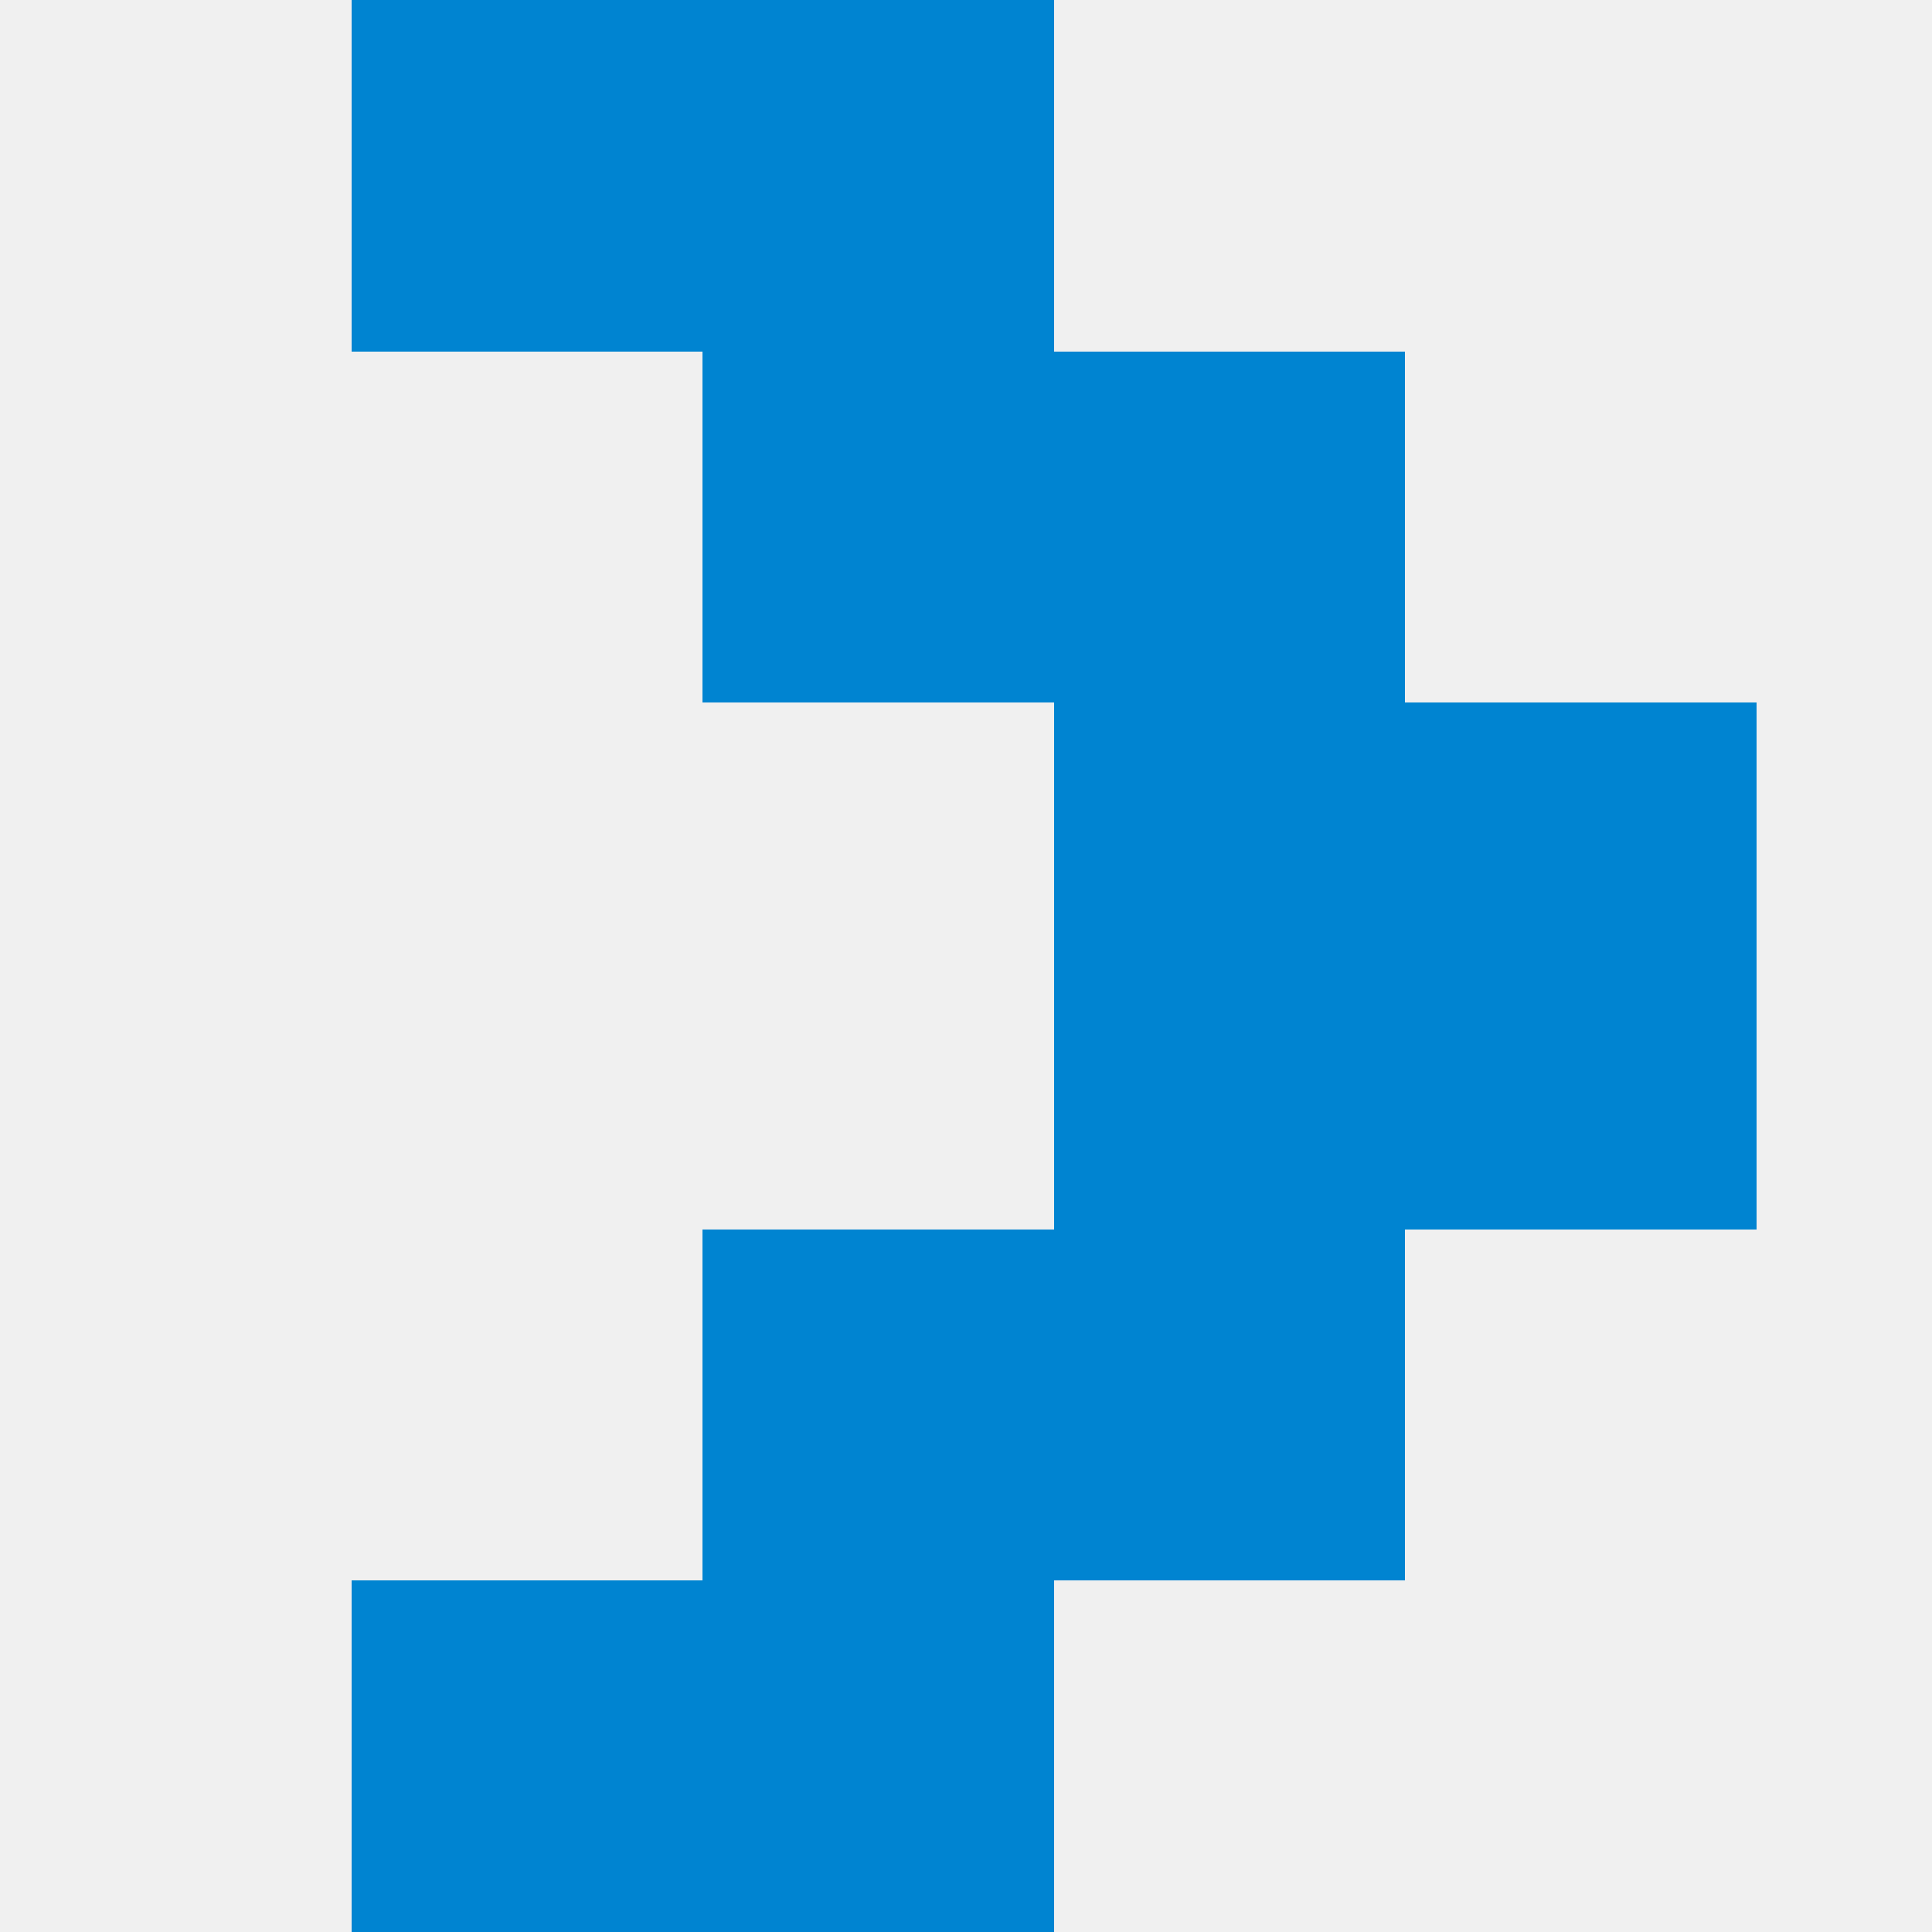
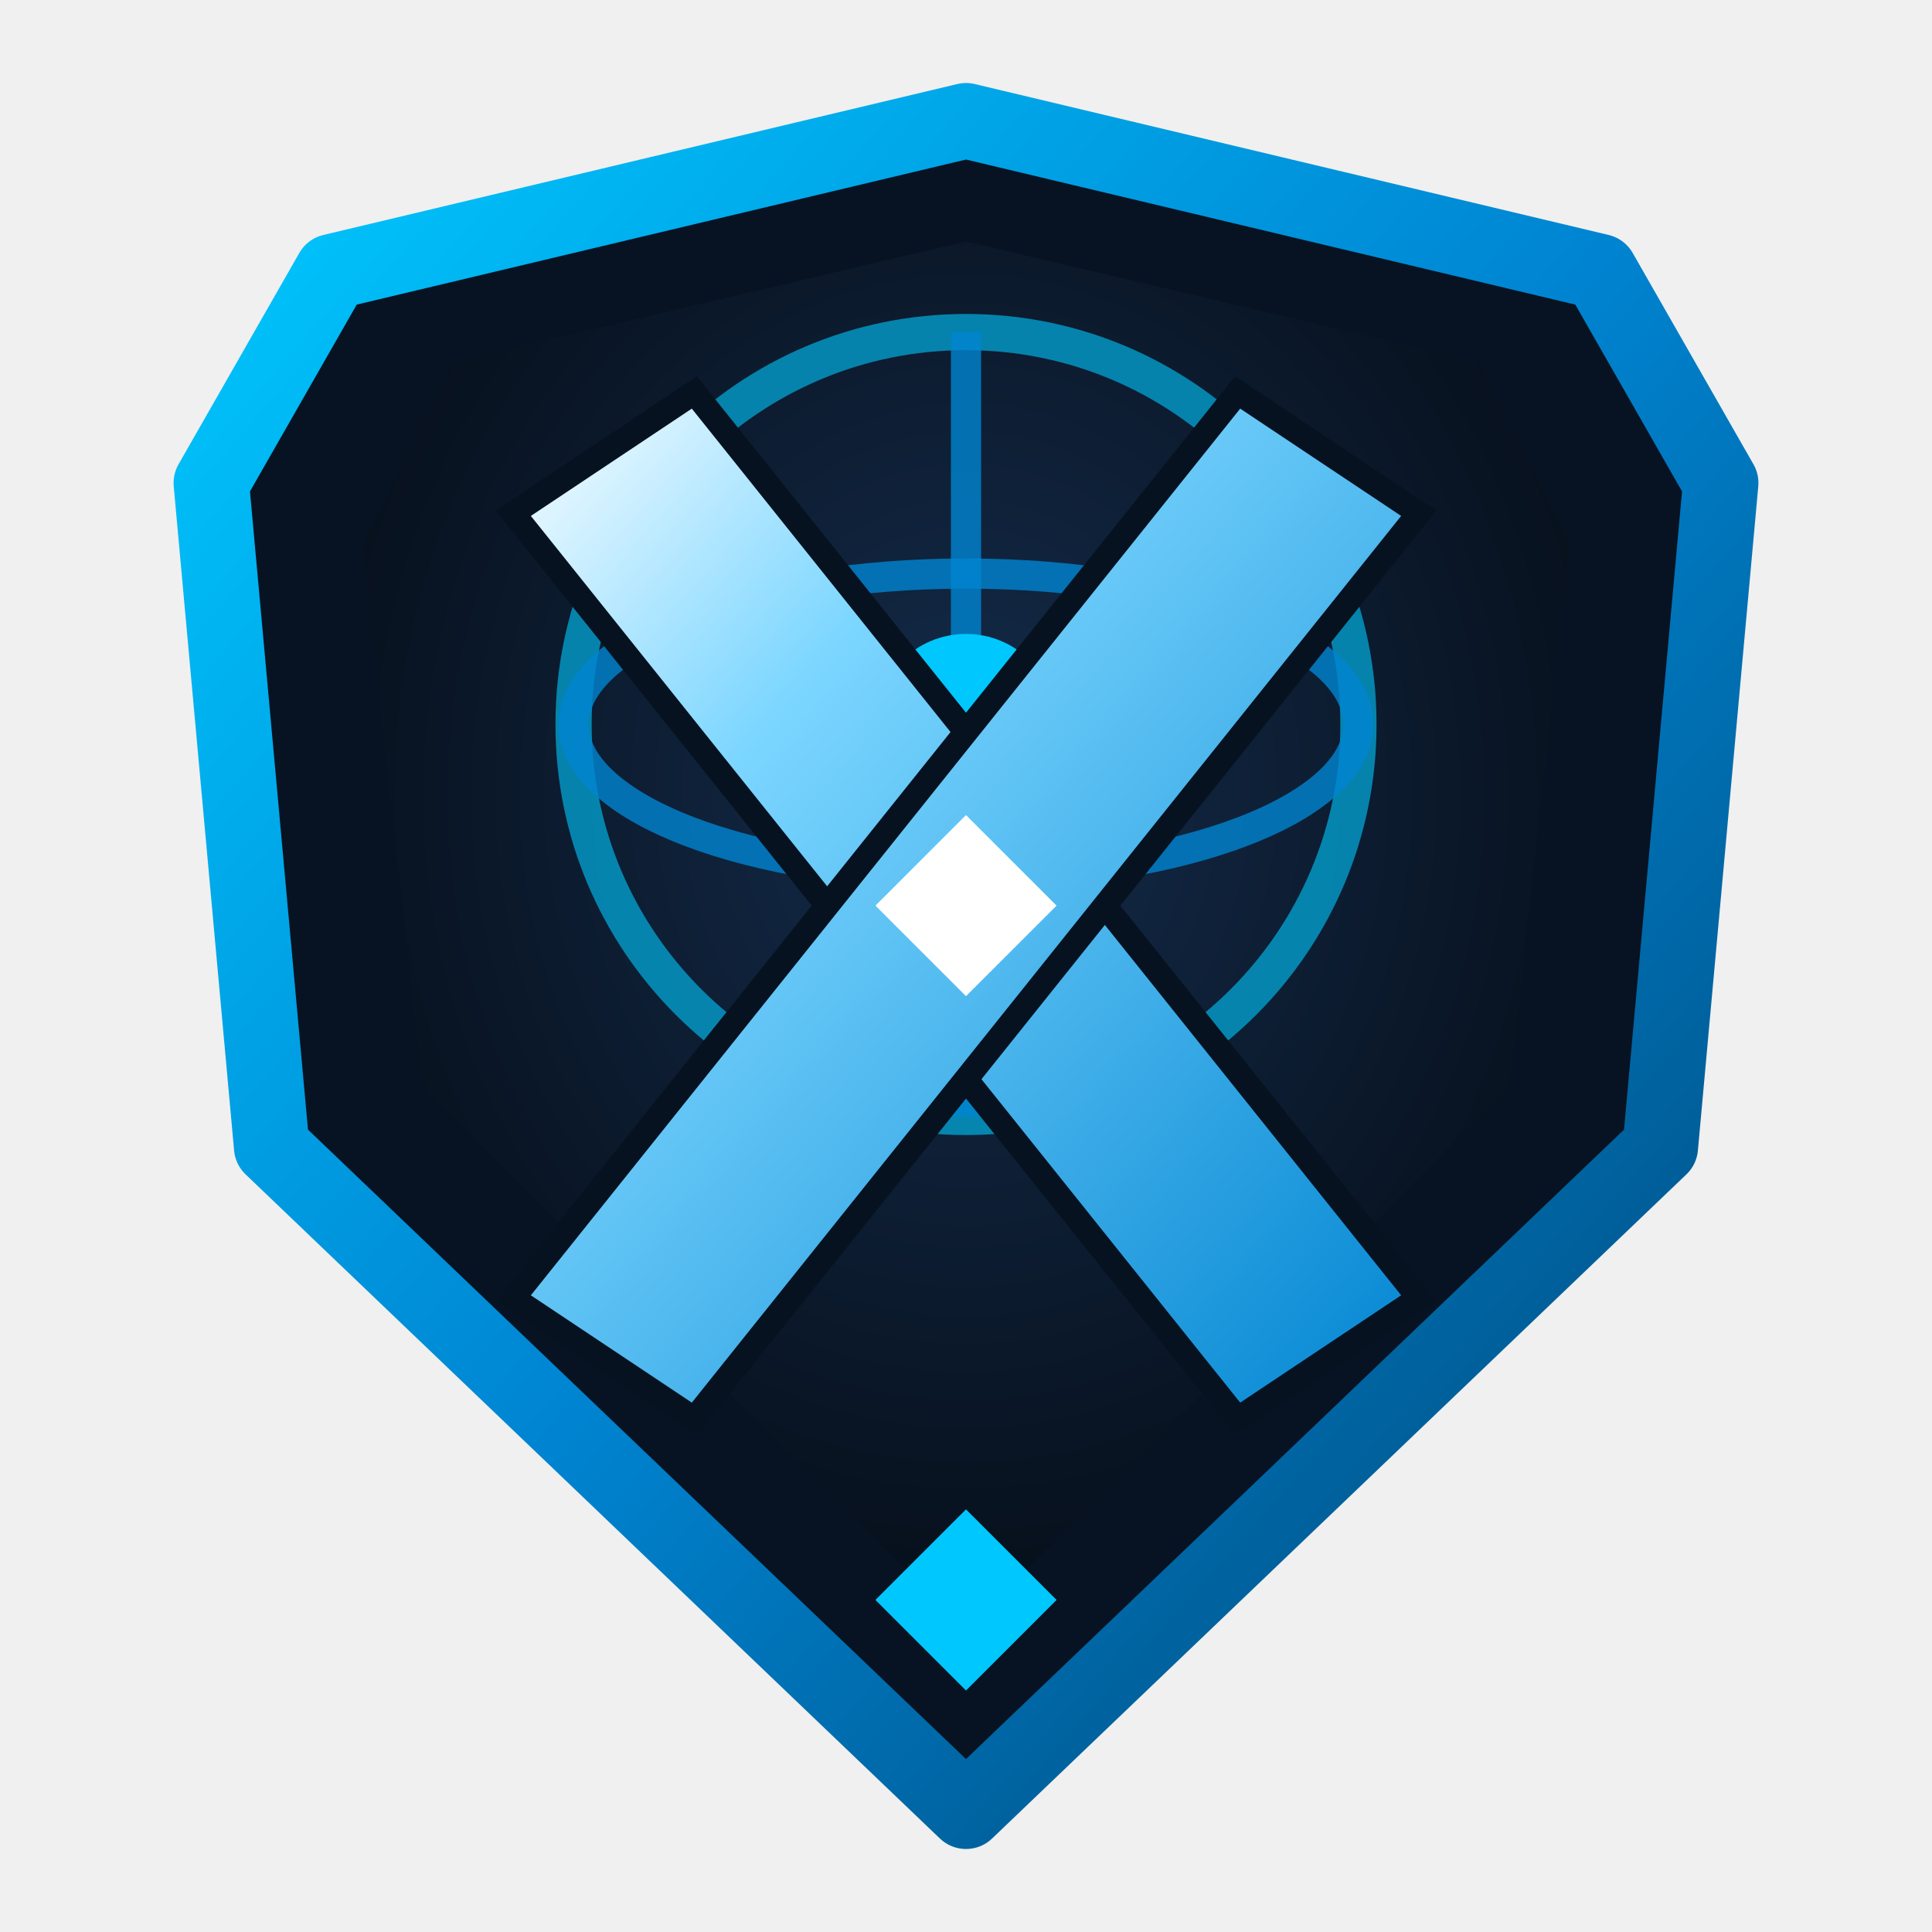
- <svg xmlns="http://www.w3.org/2000/svg" id="warship" version="1.1" viewBox="0 0 11 11">
+ <svg xmlns="http://www.w3.org/2000/svg" viewBox="0 0 64 64" width="100%" height="100%">
  <defs>
-     <style>
-       .st0 {
-         fill: none;
-       }
- 
-       .st1 {
-         fill: #0084d1;
-       }
-     </style>
+     <linearGradient id="fav-a-shield" x1="0%" y1="0%" x2="100%" y2="100%">
+       <stop offset="0%" stop-color="#00c8ff" />
+       <stop offset="50%" stop-color="#0084d1" />
+       <stop offset="100%" stop-color="#004675" />
+     </linearGradient>
+     <linearGradient id="fav-a-x" x1="0%" y1="0%" x2="100%" y2="100%">
+       <stop offset="0%" stop-color="#ffffff" />
+       <stop offset="30%" stop-color="#7cd6ff" />
+       <stop offset="100%" stop-color="#0084d1" />
+     </linearGradient>
+     <radialGradient id="fav-a-core" cx="50%" cy="40%" r="60%">
+       <stop offset="0%" stop-color="#142c4b" />
+       <stop offset="100%" stop-color="#060e19" />
+     </radialGradient>
  </defs>
-   <rect id="_x36_-1" class="st0" x="10" y="5" width="1" height="1" shape-rendering="crispEdges" />
-   <rect id="_x33_-2" class="st0" x="9" y="2" width="1" height="1" shape-rendering="crispEdges" />
-   <rect id="_x34_-2" class="st0" x="9" y="3" width="1" height="1" shape-rendering="crispEdges" />
-   <rect id="_x35_-2" class="st1" x="9" y="4" width="1" height="1" shape-rendering="crispEdges" />
-   <rect id="_x36_-2" class="st1" x="9" y="5" width="1" height="1" shape-rendering="crispEdges" />
-   <rect id="_x37_-2" class="st1" x="9" y="6" width="1" height="1" shape-rendering="crispEdges" />
-   <rect id="_x38_-2" class="st0" x="9" y="7" width="1" height="1" shape-rendering="crispEdges" />
-   <rect id="_x39_-2" class="st0" x="9" y="8" width="1" height="1" shape-rendering="crispEdges" />
-   <rect id="_x33_-21" class="st0" x="10" y="2" width="1" height="1" shape-rendering="crispEdges" />
-   <rect id="_x34_-21" class="st0" x="10" y="3" width="1" height="1" shape-rendering="crispEdges" />
-   <rect id="_x35_-21" class="st0" x="10" y="4" width="1" height="1" shape-rendering="crispEdges" />
-   <rect id="_x37_-21" class="st0" x="10" y="6" width="1" height="1" shape-rendering="crispEdges" />
-   <rect id="_x38_-21" class="st0" x="10" y="7" width="1" height="1" shape-rendering="crispEdges" />
-   <rect id="_x39_-21" class="st0" x="10" y="8" width="1" height="1" shape-rendering="crispEdges" />
-   <rect id="_x32_-3" class="st0" x="8" y="1" width="1" height="1" shape-rendering="crispEdges" />
-   <rect id="_x33_-3" class="st0" x="8" y="2" width="1" height="1" shape-rendering="crispEdges" />
-   <rect id="_x34_-3" class="st0" x="8" y="3" width="1" height="1" shape-rendering="crispEdges" />
-   <rect id="_x35_-3" class="st1" x="8" y="4" width="1" height="1" shape-rendering="crispEdges" />
-   <rect id="_x36_-3" class="st1" x="8" y="5" width="1" height="1" shape-rendering="crispEdges" />
-   <rect id="_x37_-3" class="st1" x="8" y="6" width="1" height="1" shape-rendering="crispEdges" />
-   <rect id="_x38_-3" class="st0" x="8" y="7" width="1" height="1" shape-rendering="crispEdges" />
-   <rect id="_x39_-3" class="st0" x="8" y="8" width="1" height="1" shape-rendering="crispEdges" />
-   <rect id="_x31_0-3" class="st0" x="8" y="9" width="1" height="1" shape-rendering="crispEdges" />
-   <rect id="_x32_-4" class="st0" x="7" y="1" width="1" height="1" shape-rendering="crispEdges" />
-   <rect id="_x33_-4" class="st1" x="7" y="2" width="1" height="1" shape-rendering="crispEdges" />
-   <rect id="_x34_-4" class="st1" x="7" y="3" width="1" height="1" shape-rendering="crispEdges" />
-   <rect id="_x35_-4" class="st1" x="7" y="4" width="1" height="1" shape-rendering="crispEdges" />
-   <rect id="_x36_-4" class="st1" x="7" y="5" width="1" height="1" shape-rendering="crispEdges" />
-   <rect id="_x37_-4" class="st1" x="7" y="6" width="1" height="1" shape-rendering="crispEdges" />
-   <rect id="_x38_-4" class="st1" x="7" y="7" width="1" height="1" shape-rendering="crispEdges" />
-   <rect id="_x39_-4" class="st1" x="7" y="8" width="1" height="1" shape-rendering="crispEdges" />
-   <rect id="_x31_0-4" class="st0" x="7" y="9" width="1" height="1" shape-rendering="crispEdges" />
-   <rect id="_x32_-5" class="st0" x="6" y="1" width="1" height="1" shape-rendering="crispEdges" />
-   <rect id="_x33_-5" class="st1" x="6" y="2" width="1" height="1" shape-rendering="crispEdges" />
-   <rect id="_x34_-5" class="st1" x="6" y="3" width="1" height="1" shape-rendering="crispEdges" />
-   <rect id="_x35_-5" class="st1" x="6" y="4" width="1" height="1" shape-rendering="crispEdges" />
-   <rect id="_x36_-5" class="st1" x="6" y="5" width="1" height="1" shape-rendering="crispEdges" />
-   <rect id="_x37_-5" class="st1" x="6" y="6" width="1" height="1" shape-rendering="crispEdges" />
-   <rect id="_x38_-5" class="st1" x="6" y="7" width="1" height="1" shape-rendering="crispEdges" />
-   <rect id="_x39_-5" class="st1" x="6" y="8" width="1" height="1" shape-rendering="crispEdges" />
-   <rect id="_x31_0-5" class="st0" x="6" y="9" width="1" height="1" shape-rendering="crispEdges" />
-   <rect id="_x31_-6" class="st1" x="5" width="1" height="1" shape-rendering="crispEdges" />
-   <rect id="_x32_-6" class="st1" x="5" y="1" width="1" height="1" shape-rendering="crispEdges" />
-   <rect id="_x33_-6" class="st1" x="5" y="2" width="1" height="1" shape-rendering="crispEdges" />
-   <rect id="_x34_-6" class="st1" x="5" y="3" width="1" height="1" shape-rendering="crispEdges" />
-   <rect id="_x35_-6" class="st0" x="5" y="4" width="1" height="1" shape-rendering="crispEdges" />
-   <rect id="_x36_-6" class="st0" x="5" y="5" width="1" height="1" shape-rendering="crispEdges" />
-   <rect id="_x37_-6" class="st0" x="5" y="6" width="1" height="1" shape-rendering="crispEdges" />
-   <rect id="_x38_-6" class="st1" x="5" y="7" width="1" height="1" shape-rendering="crispEdges" />
-   <rect id="_x39_-6" class="st1" x="5" y="8" width="1" height="1" shape-rendering="crispEdges" />
-   <rect id="_x31_0-6" class="st1" x="5" y="9" width="1" height="1" shape-rendering="crispEdges" />
-   <rect id="_x31_1-6" class="st1" x="5" y="10" width="1" height="1" shape-rendering="crispEdges" />
-   <rect id="_x32_-7" class="st1" x="4" y="1" width="1" height="1" shape-rendering="crispEdges" />
-   <rect id="_x33_-7" class="st1" x="4" y="2" width="1" height="1" shape-rendering="crispEdges" />
-   <rect id="_x34_-7" class="st1" x="4" y="3" width="1" height="1" shape-rendering="crispEdges" />
-   <rect id="_x35_-7" class="st0" x="4" y="4" width="1" height="1" shape-rendering="crispEdges" />
-   <rect id="_x36_-7" class="st0" x="4" y="5" width="1" height="1" shape-rendering="crispEdges" />
-   <rect id="_x37_-7" class="st0" x="4" y="6" width="1" height="1" shape-rendering="crispEdges" />
-   <rect id="_x38_-7" class="st1" x="4" y="7" width="1" height="1" shape-rendering="crispEdges" />
-   <rect id="_x39_-7" class="st1" x="4" y="8" width="1" height="1" shape-rendering="crispEdges" />
-   <rect id="_x31_0-7" class="st1" x="4" y="9" width="1" height="1" shape-rendering="crispEdges" />
-   <rect id="_x32_-8" class="st1" x="3" y="1" width="1" height="1" shape-rendering="crispEdges" />
-   <rect id="_x32_-81" class="st0" x="3" y="2" width="1" height="1" shape-rendering="crispEdges" />
-   <rect id="_x34_-8" class="st0" x="3" y="3" width="1" height="1" shape-rendering="crispEdges" />
-   <rect id="_x35_-8" class="st0" x="3" y="4" width="1" height="1" shape-rendering="crispEdges" />
-   <rect id="_x36_-8" class="st0" x="3" y="5" width="1" height="1" shape-rendering="crispEdges" />
-   <rect id="_x37_-8" class="st0" x="3" y="6" width="1" height="1" shape-rendering="crispEdges" />
-   <rect id="_x38_-8" class="st0" x="3" y="7" width="1" height="1" shape-rendering="crispEdges" />
-   <rect id="_x39_-8" class="st0" x="3" y="8" width="1" height="1" shape-rendering="crispEdges" />
-   <rect id="_x31_0-8" class="st1" x="3" y="9" width="1" height="1" shape-rendering="crispEdges" />
-   <rect id="_x32_-9" class="st1" x="2" y="1" width="1" height="1" shape-rendering="crispEdges" />
-   <rect id="_x33_-9" class="st0" x="2" y="2" width="1" height="1" shape-rendering="crispEdges" />
-   <rect id="_x34_-9" class="st0" x="2" y="3" width="1" height="1" shape-rendering="crispEdges" />
-   <rect id="_x35_-9" class="st0" x="2" y="4" width="1" height="1" shape-rendering="crispEdges" />
-   <rect id="_x36_-9" class="st0" x="2" y="5" width="1" height="1" shape-rendering="crispEdges" />
-   <rect id="_x37_-9" class="st0" x="2" y="6" width="1" height="1" shape-rendering="crispEdges" />
-   <rect id="_x38_-9" class="st0" x="2" y="7" width="1" height="1" shape-rendering="crispEdges" />
-   <rect id="_x39_-9" class="st0" x="2" y="8" width="1" height="1" shape-rendering="crispEdges" />
-   <rect id="_x31_0-9" class="st1" x="2" y="9" width="1" height="1" shape-rendering="crispEdges" />
-   <rect id="_x33_-10" class="st0" x="1" y="2" width="1" height="1" shape-rendering="crispEdges" />
-   <rect id="_x34_-10" class="st0" x="1" y="3" width="1" height="1" shape-rendering="crispEdges" />
-   <rect id="_x35_-10" class="st0" x="1" y="4" width="1" height="1" shape-rendering="crispEdges" />
-   <rect id="_x36_-10" class="st0" x="1" y="5" width="1" height="1" shape-rendering="crispEdges" />
-   <rect id="_x37_-10" class="st0" x="1" y="6" width="1" height="1" shape-rendering="crispEdges" />
-   <rect id="_x38_-10" class="st0" x="1" y="7" width="1" height="1" shape-rendering="crispEdges" />
-   <rect id="_x39_-10" class="st0" x="1" y="8" width="1" height="1" shape-rendering="crispEdges" />
-   <rect id="_x33_-101" class="st0" y="2" width="1" height="1" shape-rendering="crispEdges" />
-   <rect id="_x33_-22" class="st0" x="9" y="1" width="1" height="1" shape-rendering="crispEdges" />
-   <rect id="_x33_-23" class="st0" x="10" y="1" width="1" height="1" shape-rendering="crispEdges" />
-   <rect id="_x33_-102" class="st0" x="1" y="1" width="1" height="1" shape-rendering="crispEdges" />
-   <rect id="_x33_-103" class="st0" y="1" width="1" height="1" shape-rendering="crispEdges" />
-   <rect id="_x32_-31" class="st0" x="8" width="1" height="1" shape-rendering="crispEdges" />
-   <rect id="_x32_-41" class="st0" x="7" width="1" height="1" shape-rendering="crispEdges" />
-   <rect id="_x32_-51" class="st0" x="6" width="1" height="1" shape-rendering="crispEdges" />
-   <rect id="_x32_-71" class="st1" x="4" width="1" height="1" shape-rendering="crispEdges" />
-   <rect id="_x32_-82" class="st1" x="3" width="1" height="1" shape-rendering="crispEdges" />
-   <rect id="_x32_-91" class="st1" x="2" width="1" height="1" shape-rendering="crispEdges" />
-   <rect id="_x33_-24" class="st0" x="9" width="1" height="1" shape-rendering="crispEdges" />
-   <rect id="_x33_-25" class="st0" x="10" width="1" height="1" shape-rendering="crispEdges" />
-   <rect id="_x33_-104" class="st0" x="1" width="1" height="1" shape-rendering="crispEdges" />
-   <rect id="_x33_-105" class="st0" width="1" height="1" shape-rendering="crispEdges" />
-   <rect id="_x33_-106" class="st0" width="11" height="11" shape-rendering="crispEdges" />
-   <rect id="_x34_-101" class="st0" y="3" width="1" height="1" shape-rendering="crispEdges" />
-   <rect id="_x35_-101" class="st0" y="4" width="1" height="1" shape-rendering="crispEdges" />
-   <rect id="_x37_-101" class="st0" y="6" width="1" height="1" shape-rendering="crispEdges" />
-   <rect id="_x38_-101" class="st0" y="7" width="1" height="1" shape-rendering="crispEdges" />
-   <rect id="_x39_-101" class="st0" y="8" width="1" height="1" shape-rendering="crispEdges" />
-   <rect id="_x39_-22" class="st0" x="9" y="9" width="1" height="1" shape-rendering="crispEdges" />
-   <rect id="_x39_-23" class="st0" x="10" y="9" width="1" height="1" shape-rendering="crispEdges" />
-   <rect id="_x39_-102" class="st0" x="1" y="9" width="1" height="1" shape-rendering="crispEdges" />
-   <rect id="_x39_-103" class="st0" y="9" width="1" height="1" shape-rendering="crispEdges" />
-   <rect id="_x31_0-31" class="st0" x="8" y="10" width="1" height="1" shape-rendering="crispEdges" />
-   <rect id="_x31_0-41" class="st0" x="7" y="10" width="1" height="1" shape-rendering="crispEdges" />
-   <rect id="_x31_0-51" class="st0" x="6" y="10" width="1" height="1" shape-rendering="crispEdges" />
-   <rect id="_x31_0-71" class="st1" x="4" y="10" width="1" height="1" shape-rendering="crispEdges" />
-   <rect id="_x31_0-81" class="st1" x="3" y="10" width="1" height="1" shape-rendering="crispEdges" />
-   <rect id="_x31_0-91" class="st1" x="2" y="10" width="1" height="1" shape-rendering="crispEdges" />
-   <rect id="_x39_-24" class="st0" x="9" y="10" width="1" height="1" shape-rendering="crispEdges" />
-   <rect id="_x39_-25" class="st0" x="10" y="10" width="1" height="1" shape-rendering="crispEdges" />
-   <rect id="_x39_-104" class="st0" x="1" y="10" width="1" height="1" shape-rendering="crispEdges" />
-   <rect id="_x39_-105" class="st0" y="10" width="1" height="1" shape-rendering="crispEdges" />
-   <rect id="_x36_-11" class="st0" y="5" width="1" height="1" shape-rendering="crispEdges" />
+   <path d="M32 4 L53 9 L57 16 L55 38 L32 60 L9 38 L7 16 L11 9 Z" fill="#071322" stroke="url(#fav-a-shield)" stroke-width="2.5" stroke-linejoin="round" />
+   <path d="M32 8 L49 12 L52 18 L50 36 L32 54 L14 36 L12 18 L15 12 Z" fill="url(#fav-a-core)" />
+   <circle cx="32" cy="24" r="13" fill="none" stroke="#00c8ff" stroke-width="1.2" stroke-opacity="0.6" />
+   <ellipse cx="32" cy="24" rx="13" ry="5" fill="none" stroke="#0084d1" stroke-width="1" stroke-opacity="0.8" />
+   <line x1="32" y1="11" x2="32" y2="37" stroke="#0084d1" stroke-width="1" stroke-opacity="0.8" />
+   <circle cx="32" cy="24" r="3" fill="#00c8ff" />
+   <polygon points="17,17 23,13 47,43 41,47" fill="url(#fav-a-x)" stroke="#061220" stroke-width="0.8" />
+   <polygon points="47,17 41,13 17,43 23,47" fill="url(#fav-a-x)" stroke="#061220" stroke-width="0.8" />
+   <polygon points="32,27 35,30 32,33 29,30" fill="#ffffff" />
+   <polygon points="32,50 35,53 32,56 29,53" fill="#00c8ff" />
</svg>
